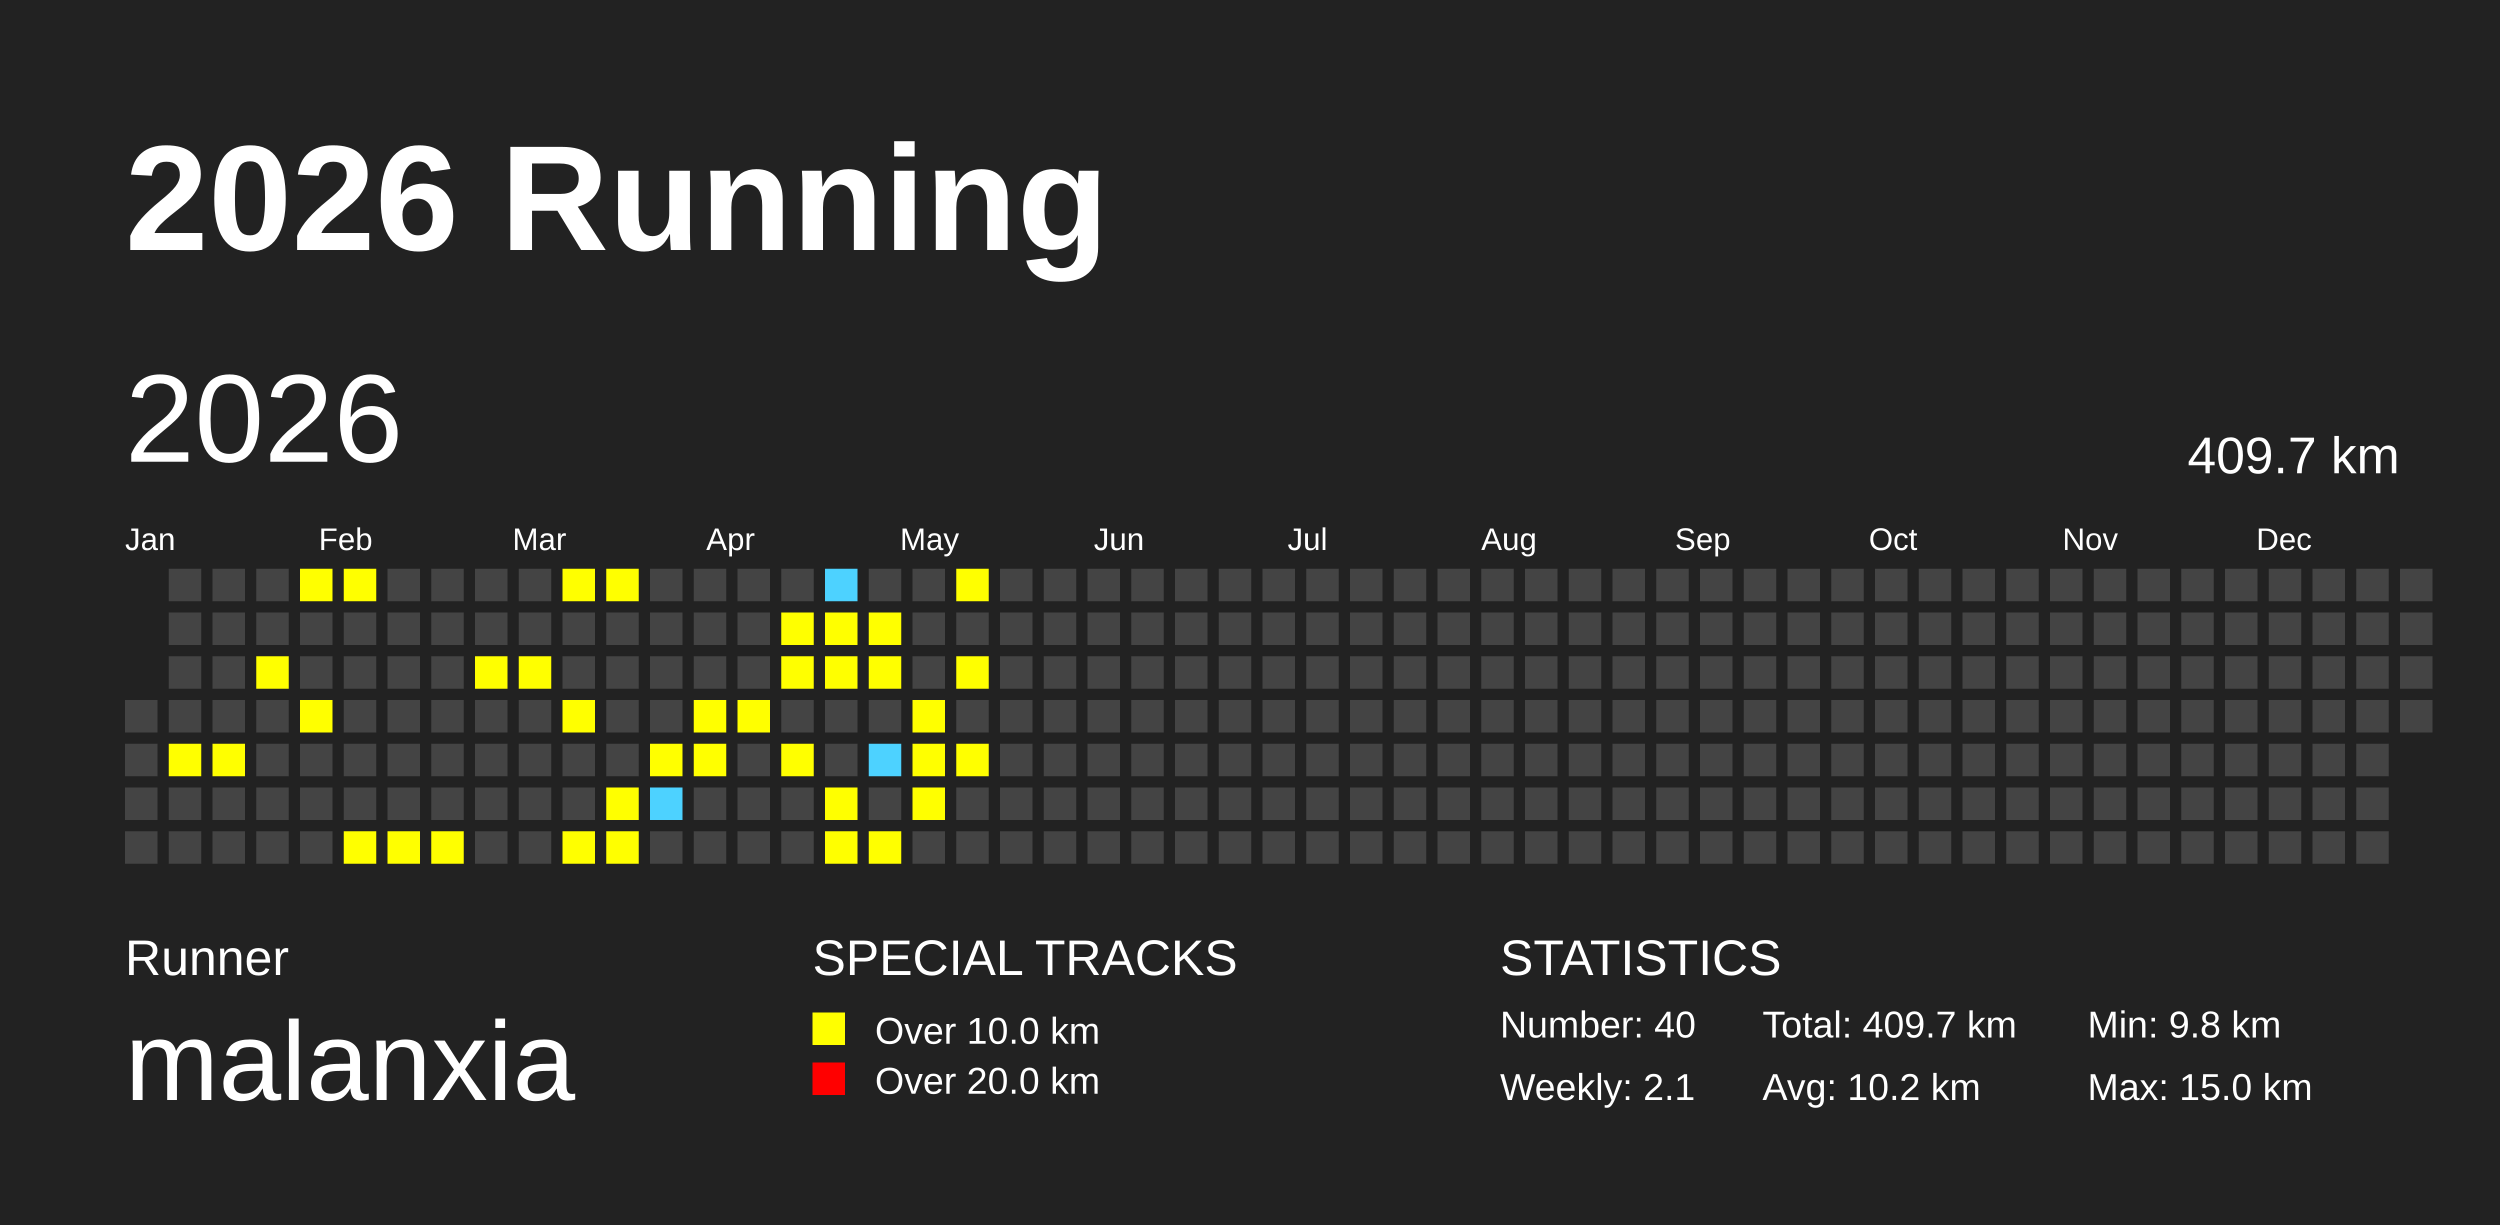
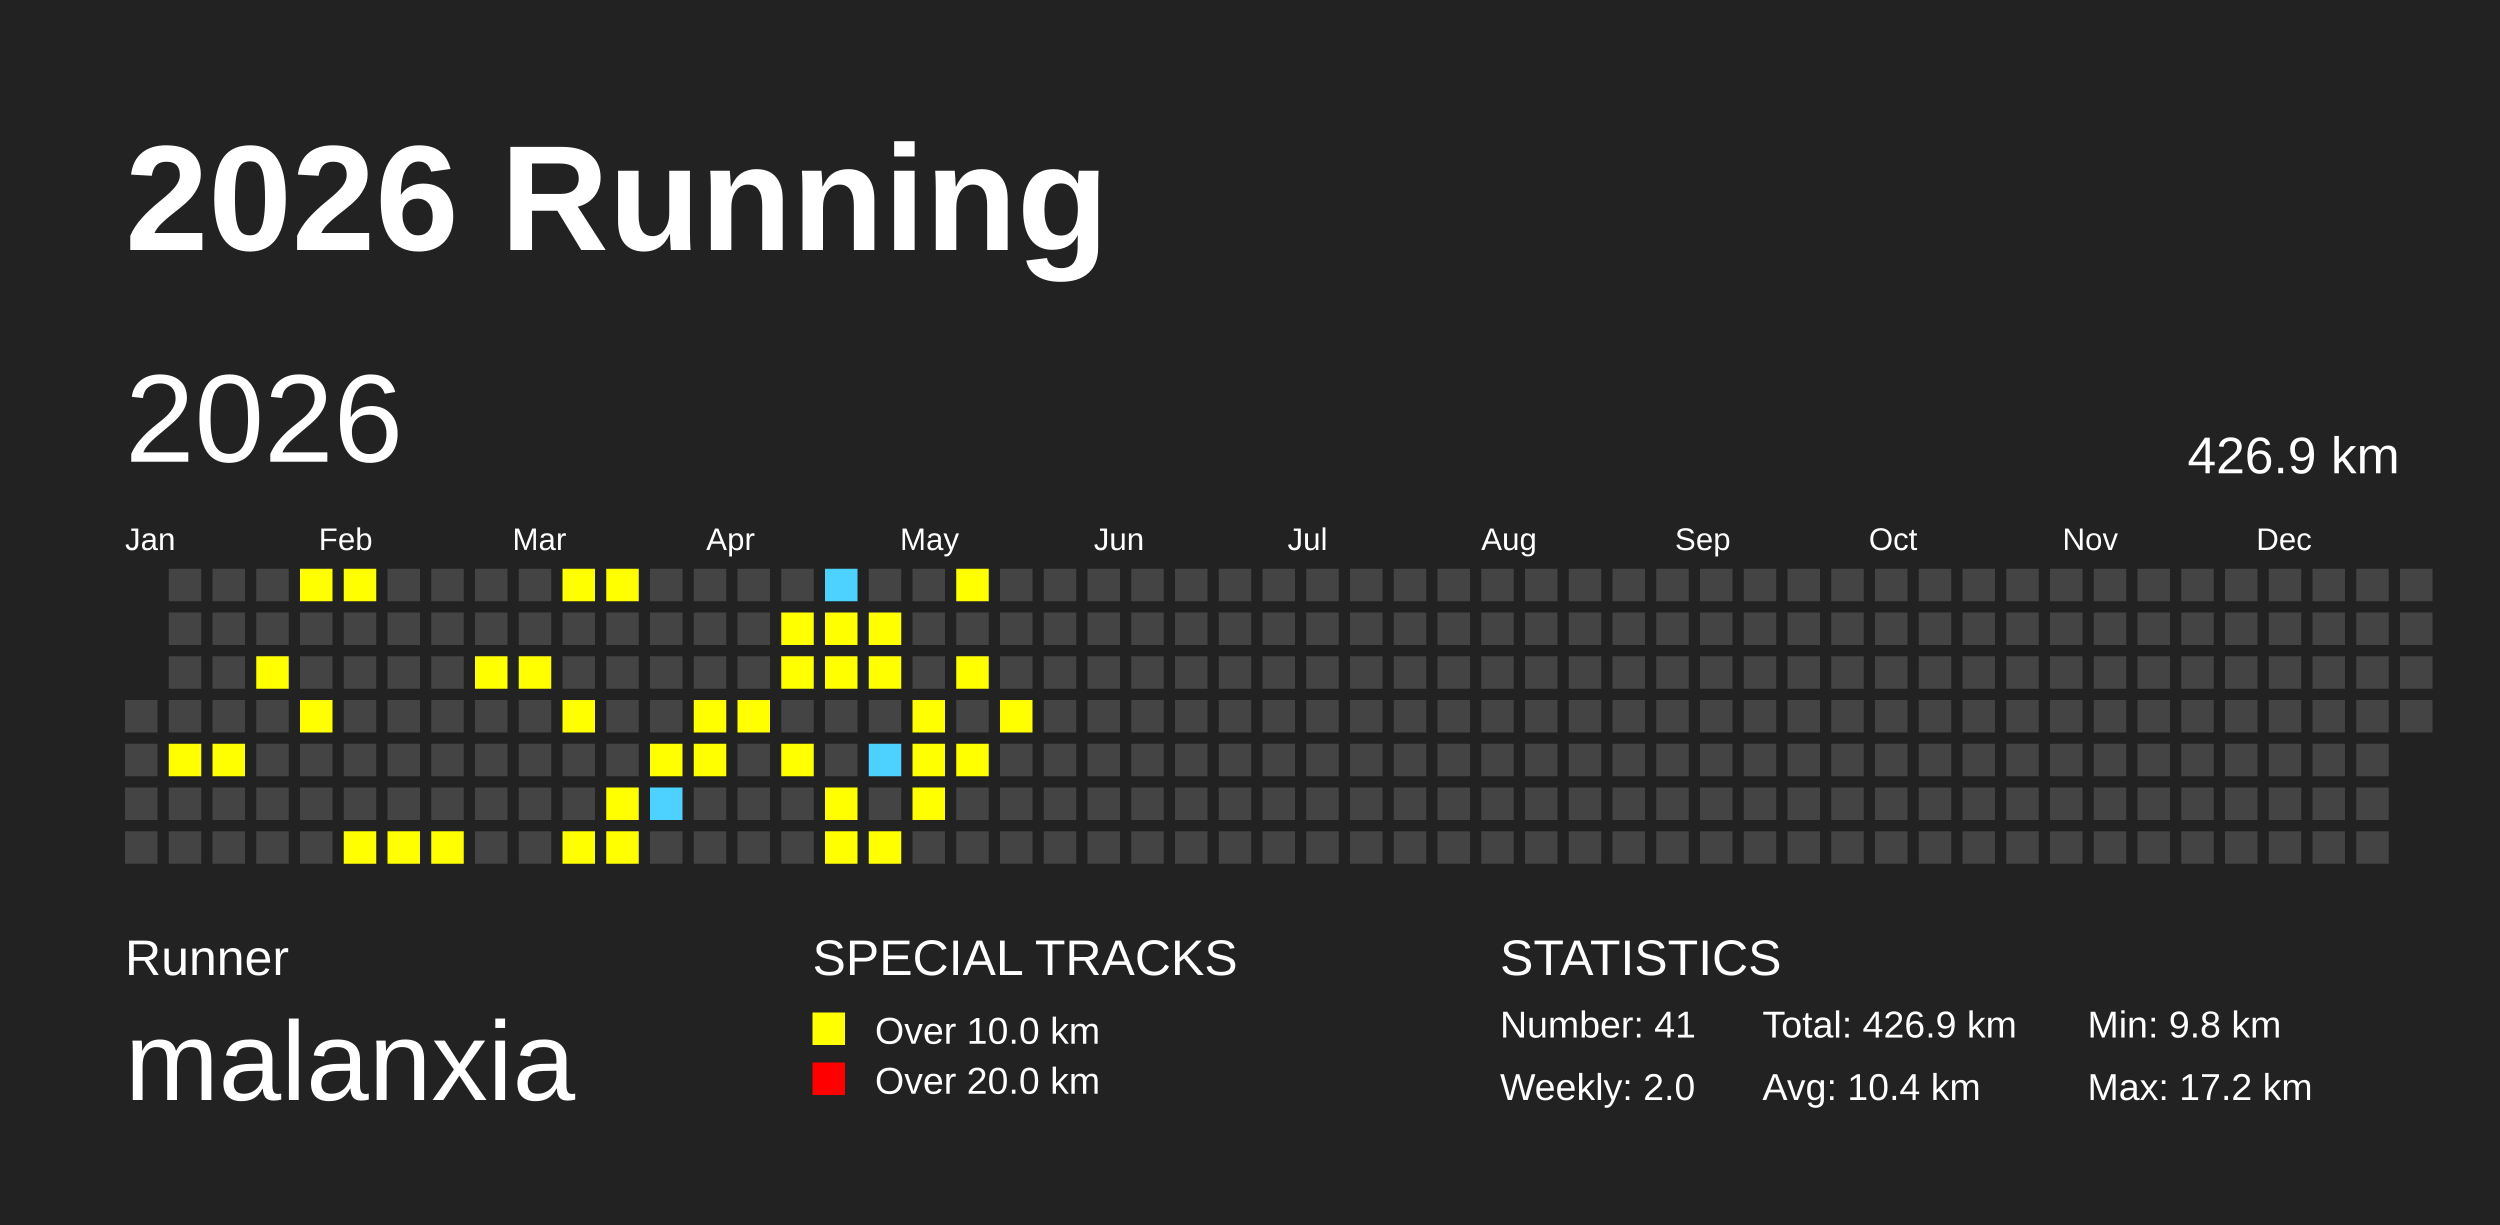
<svg xmlns="http://www.w3.org/2000/svg" baseProfile="full" height="98mm" version="1.1" viewBox="0,0,200,98" width="200mm">
  <defs />
  <rect fill="#222222" height="98" width="200" x="0" y="0" />
  <text fill="#FFFFFF" style="font-size:12px; font-family:Arial; font-weight:bold;" x="10" y="20">2026 Running</text>
  <text fill="#FFFFFF" style="font-size:4px; font-family:Arial" x="10" y="78">Runner</text>
  <text fill="#FFFFFF" style="font-size:9px; font-family:Arial" x="10" y="88">malanxia</text>
  <text fill="#FFFFFF" style="font-size:4px; font-family:Arial" x="65" y="78">SPECIAL TRACKS</text>
  <rect fill="yellow" height="2.6" width="2.6" x="65" y="81" />
  <text fill="#FFFFFF" style="font-size:3px; font-family:Arial" x="70" y="83.5">Over 10.0 km</text>
  <rect fill="red" height="2.6" width="2.6" x="65" y="85" />
  <text fill="#FFFFFF" style="font-size:3px; font-family:Arial" x="70" y="87.5">Over 20.0 km</text>
  <text fill="#FFFFFF" style="font-size:4px; font-family:Arial" x="120" y="78">STATISTICS</text>
-   <text fill="#FFFFFF" style="font-size:3px; font-family:Arial" x="120" y="83">Number: 40</text>
-   <text fill="#FFFFFF" style="font-size:3px; font-family:Arial" x="120" y="88">Weekly: 2.1</text>
-   <text fill="#FFFFFF" style="font-size:3px; font-family:Arial" x="141" y="83">Total: 409.7 km</text>
-   <text fill="#FFFFFF" style="font-size:3px; font-family:Arial" x="141" y="88">Avg: 10.2 km</text>
+   <text fill="#FFFFFF" style="font-size:3px; font-family:Arial" x="120" y="83">Number: 41</text>
+   <text fill="#FFFFFF" style="font-size:3px; font-family:Arial" x="120" y="88">Weekly: 2.0</text>
+   <text fill="#FFFFFF" style="font-size:3px; font-family:Arial" x="141" y="83">Total: 426.9 km</text>
+   <text fill="#FFFFFF" style="font-size:3px; font-family:Arial" x="141" y="88">Avg: 10.4 km</text>
  <text fill="#FFFFFF" style="font-size:3px; font-family:Arial" x="167" y="83">Min: 9.8 km</text>
-   <text fill="#FFFFFF" style="font-size:3px; font-family:Arial" x="167" y="88">Max: 15.0 km</text>
+   <text fill="#FFFFFF" style="font-size:3px; font-family:Arial" x="167" y="88">Max: 17.2 km</text>
  <text dominant-baseline="hanging" fill="#FFFFFF" style="font-size:10.0px; font-family:Arial;" x="10" y="30">2026</text>
-   <text dominant-baseline="hanging" fill="#FFFFFF" style="font-size:4.125px; font-family:Arial;" x="175" y="35">409.7 km</text>
+   <text dominant-baseline="hanging" fill="#FFFFFF" style="font-size:4.125px; font-family:Arial;" x="175" y="35">426.9 km</text>
  <text fill="#FFFFFF" style="font-size:2.5px; font-family:Arial" x="10.0" y="44">Jan</text>
  <text fill="#FFFFFF" style="font-size:2.5px; font-family:Arial" x="25.5" y="44">Feb</text>
  <text fill="#FFFFFF" style="font-size:2.5px; font-family:Arial" x="41.0" y="44">Mar</text>
  <text fill="#FFFFFF" style="font-size:2.5px; font-family:Arial" x="56.5" y="44">Apr</text>
  <text fill="#FFFFFF" style="font-size:2.5px; font-family:Arial" x="72.0" y="44">May</text>
  <text fill="#FFFFFF" style="font-size:2.5px; font-family:Arial" x="87.5" y="44">Jun</text>
  <text fill="#FFFFFF" style="font-size:2.5px; font-family:Arial" x="103.0" y="44">Jul</text>
  <text fill="#FFFFFF" style="font-size:2.5px; font-family:Arial" x="118.5" y="44">Aug</text>
  <text fill="#FFFFFF" style="font-size:2.5px; font-family:Arial" x="134.0" y="44">Sep</text>
  <text fill="#FFFFFF" style="font-size:2.5px; font-family:Arial" x="149.5" y="44">Oct</text>
  <text fill="#FFFFFF" style="font-size:2.5px; font-family:Arial" x="165.0" y="44">Nov</text>
  <text fill="#FFFFFF" style="font-size:2.5px; font-family:Arial" x="180.5" y="44">Dec</text>
  <rect fill="#444444" height="2.6" width="2.6" x="10.0" y="56.0" />
  <rect fill="#444444" height="2.6" width="2.6" x="10.0" y="59.5" />
  <rect fill="#444444" height="2.6" width="2.6" x="10.0" y="63.0" />
  <rect fill="#444444" height="2.6" width="2.6" x="10.0" y="66.5" />
  <rect fill="#444444" height="2.6" width="2.6" x="13.5" y="45.5" />
  <rect fill="#444444" height="2.6" width="2.6" x="13.5" y="49.0" />
  <rect fill="#444444" height="2.6" width="2.6" x="13.5" y="52.5" />
  <rect fill="#444444" height="2.6" width="2.6" x="13.5" y="56.0" />
  <rect fill="yellow" height="2.6" width="2.6" x="13.5" y="59.5" />
  <rect fill="#444444" height="2.6" width="2.6" x="13.5" y="63.0" />
  <rect fill="#444444" height="2.6" width="2.6" x="13.5" y="66.5" />
  <rect fill="#444444" height="2.6" width="2.6" x="17.0" y="45.5" />
  <rect fill="#444444" height="2.6" width="2.6" x="17.0" y="49.0" />
  <rect fill="#444444" height="2.6" width="2.6" x="17.0" y="52.5" />
  <rect fill="#444444" height="2.6" width="2.6" x="17.0" y="56.0" />
  <rect fill="yellow" height="2.6" width="2.6" x="17.0" y="59.5" />
  <rect fill="#444444" height="2.6" width="2.6" x="17.0" y="63.0" />
  <rect fill="#444444" height="2.6" width="2.6" x="17.0" y="66.5" />
  <rect fill="#444444" height="2.6" width="2.6" x="20.5" y="45.5" />
  <rect fill="#444444" height="2.6" width="2.6" x="20.5" y="49.0" />
  <rect fill="yellow" height="2.6" width="2.6" x="20.5" y="52.5" />
  <rect fill="#444444" height="2.6" width="2.6" x="20.5" y="56.0" />
  <rect fill="#444444" height="2.6" width="2.6" x="20.5" y="59.5" />
  <rect fill="#444444" height="2.6" width="2.6" x="20.5" y="63.0" />
  <rect fill="#444444" height="2.6" width="2.6" x="20.5" y="66.5" />
  <rect fill="yellow" height="2.6" width="2.6" x="24.0" y="45.5" />
  <rect fill="#444444" height="2.6" width="2.6" x="24.0" y="49.0" />
  <rect fill="#444444" height="2.6" width="2.6" x="24.0" y="52.5" />
  <rect fill="yellow" height="2.6" width="2.6" x="24.0" y="56.0" />
  <rect fill="#444444" height="2.6" width="2.6" x="24.0" y="59.5" />
  <rect fill="#444444" height="2.6" width="2.6" x="24.0" y="63.0" />
  <rect fill="#444444" height="2.6" width="2.6" x="24.0" y="66.5" />
  <rect fill="yellow" height="2.6" width="2.6" x="27.5" y="45.5" />
  <rect fill="#444444" height="2.6" width="2.6" x="27.5" y="49.0" />
  <rect fill="#444444" height="2.6" width="2.6" x="27.5" y="52.5" />
  <rect fill="#444444" height="2.6" width="2.6" x="27.5" y="56.0" />
  <rect fill="#444444" height="2.6" width="2.6" x="27.5" y="59.5" />
  <rect fill="#444444" height="2.6" width="2.6" x="27.5" y="63.0" />
  <rect fill="yellow" height="2.6" width="2.6" x="27.5" y="66.5" />
  <rect fill="#444444" height="2.6" width="2.6" x="31.0" y="45.5" />
  <rect fill="#444444" height="2.6" width="2.6" x="31.0" y="49.0" />
  <rect fill="#444444" height="2.6" width="2.6" x="31.0" y="52.5" />
  <rect fill="#444444" height="2.6" width="2.6" x="31.0" y="56.0" />
  <rect fill="#444444" height="2.6" width="2.6" x="31.0" y="59.5" />
  <rect fill="#444444" height="2.6" width="2.6" x="31.0" y="63.0" />
  <rect fill="yellow" height="2.6" width="2.6" x="31.0" y="66.5" />
  <rect fill="#444444" height="2.6" width="2.6" x="34.5" y="45.5" />
  <rect fill="#444444" height="2.6" width="2.6" x="34.5" y="49.0" />
  <rect fill="#444444" height="2.6" width="2.6" x="34.5" y="52.5" />
  <rect fill="#444444" height="2.6" width="2.6" x="34.5" y="56.0" />
  <rect fill="#444444" height="2.6" width="2.6" x="34.5" y="59.5" />
  <rect fill="#444444" height="2.6" width="2.6" x="34.5" y="63.0" />
  <rect fill="yellow" height="2.6" width="2.6" x="34.5" y="66.5" />
  <rect fill="#444444" height="2.6" width="2.6" x="38.0" y="45.5" />
  <rect fill="#444444" height="2.6" width="2.6" x="38.0" y="49.0" />
  <rect fill="yellow" height="2.6" width="2.6" x="38.0" y="52.5" />
  <rect fill="#444444" height="2.6" width="2.6" x="38.0" y="56.0" />
  <rect fill="#444444" height="2.6" width="2.6" x="38.0" y="59.5" />
  <rect fill="#444444" height="2.6" width="2.6" x="38.0" y="63.0" />
  <rect fill="#444444" height="2.6" width="2.6" x="38.0" y="66.5" />
  <rect fill="#444444" height="2.6" width="2.6" x="41.5" y="45.5" />
  <rect fill="#444444" height="2.6" width="2.6" x="41.5" y="49.0" />
  <rect fill="yellow" height="2.6" width="2.6" x="41.5" y="52.5" />
  <rect fill="#444444" height="2.6" width="2.6" x="41.5" y="56.0" />
  <rect fill="#444444" height="2.6" width="2.6" x="41.5" y="59.5" />
  <rect fill="#444444" height="2.6" width="2.6" x="41.5" y="63.0" />
  <rect fill="#444444" height="2.6" width="2.6" x="41.5" y="66.5" />
  <rect fill="yellow" height="2.6" width="2.6" x="45.0" y="45.5" />
  <rect fill="#444444" height="2.6" width="2.6" x="45.0" y="49.0" />
  <rect fill="#444444" height="2.6" width="2.6" x="45.0" y="52.5" />
  <rect fill="yellow" height="2.6" width="2.6" x="45.0" y="56.0" />
  <rect fill="#444444" height="2.6" width="2.6" x="45.0" y="59.5" />
  <rect fill="#444444" height="2.6" width="2.6" x="45.0" y="63.0" />
  <rect fill="yellow" height="2.6" width="2.6" x="45.0" y="66.5" />
  <rect fill="yellow" height="2.6" width="2.6" x="48.5" y="45.5" />
  <rect fill="#444444" height="2.6" width="2.6" x="48.5" y="49.0" />
  <rect fill="#444444" height="2.6" width="2.6" x="48.5" y="52.5" />
  <rect fill="#444444" height="2.6" width="2.6" x="48.5" y="56.0" />
  <rect fill="#444444" height="2.6" width="2.6" x="48.5" y="59.5" />
  <rect fill="yellow" height="2.6" width="2.6" x="48.5" y="63.0" />
  <rect fill="yellow" height="2.6" width="2.6" x="48.5" y="66.5" />
  <rect fill="#444444" height="2.6" width="2.6" x="52.0" y="45.5" />
  <rect fill="#444444" height="2.6" width="2.6" x="52.0" y="49.0" />
  <rect fill="#444444" height="2.6" width="2.6" x="52.0" y="52.5" />
  <rect fill="#444444" height="2.6" width="2.6" x="52.0" y="56.0" />
  <rect fill="yellow" height="2.6" width="2.6" x="52.0" y="59.5" />
  <rect fill="#4DD2FF" height="2.6" width="2.6" x="52.0" y="63.0" />
  <rect fill="#444444" height="2.6" width="2.6" x="52.0" y="66.5" />
  <rect fill="#444444" height="2.6" width="2.6" x="55.5" y="45.5" />
  <rect fill="#444444" height="2.6" width="2.6" x="55.5" y="49.0" />
  <rect fill="#444444" height="2.6" width="2.6" x="55.5" y="52.5" />
  <rect fill="yellow" height="2.6" width="2.6" x="55.5" y="56.0" />
  <rect fill="yellow" height="2.6" width="2.6" x="55.5" y="59.5" />
  <rect fill="#444444" height="2.6" width="2.6" x="55.5" y="63.0" />
  <rect fill="#444444" height="2.6" width="2.6" x="55.5" y="66.5" />
  <rect fill="#444444" height="2.6" width="2.6" x="59.0" y="45.5" />
  <rect fill="#444444" height="2.6" width="2.6" x="59.0" y="49.0" />
  <rect fill="#444444" height="2.6" width="2.6" x="59.0" y="52.5" />
  <rect fill="yellow" height="2.6" width="2.6" x="59.0" y="56.0" />
  <rect fill="#444444" height="2.6" width="2.6" x="59.0" y="59.5" />
  <rect fill="#444444" height="2.6" width="2.6" x="59.0" y="63.0" />
  <rect fill="#444444" height="2.6" width="2.6" x="59.0" y="66.5" />
  <rect fill="#444444" height="2.6" width="2.6" x="62.5" y="45.5" />
  <rect fill="yellow" height="2.6" width="2.6" x="62.5" y="49.0" />
  <rect fill="yellow" height="2.6" width="2.6" x="62.5" y="52.5" />
  <rect fill="#444444" height="2.6" width="2.6" x="62.5" y="56.0" />
  <rect fill="yellow" height="2.6" width="2.6" x="62.5" y="59.5" />
  <rect fill="#444444" height="2.6" width="2.6" x="62.5" y="63.0" />
  <rect fill="#444444" height="2.6" width="2.6" x="62.5" y="66.5" />
  <rect fill="#4DD2FF" height="2.6" width="2.6" x="66.0" y="45.5" />
  <rect fill="yellow" height="2.6" width="2.6" x="66.0" y="49.0" />
  <rect fill="yellow" height="2.6" width="2.6" x="66.0" y="52.5" />
  <rect fill="#444444" height="2.6" width="2.6" x="66.0" y="56.0" />
  <rect fill="#444444" height="2.6" width="2.6" x="66.0" y="59.5" />
  <rect fill="yellow" height="2.6" width="2.6" x="66.0" y="63.0" />
  <rect fill="yellow" height="2.6" width="2.6" x="66.0" y="66.5" />
  <rect fill="#444444" height="2.6" width="2.6" x="69.5" y="45.5" />
  <rect fill="yellow" height="2.6" width="2.6" x="69.5" y="49.0" />
  <rect fill="yellow" height="2.6" width="2.6" x="69.5" y="52.5" />
  <rect fill="#444444" height="2.6" width="2.6" x="69.5" y="56.0" />
  <rect fill="#4DD2FF" height="2.6" width="2.6" x="69.5" y="59.5" />
  <rect fill="#444444" height="2.6" width="2.6" x="69.5" y="63.0" />
  <rect fill="yellow" height="2.6" width="2.6" x="69.5" y="66.5" />
  <rect fill="#444444" height="2.6" width="2.6" x="73.0" y="45.5" />
  <rect fill="#444444" height="2.6" width="2.6" x="73.0" y="49.0" />
  <rect fill="#444444" height="2.6" width="2.6" x="73.0" y="52.5" />
  <rect fill="yellow" height="2.6" width="2.6" x="73.0" y="56.0" />
  <rect fill="yellow" height="2.6" width="2.6" x="73.0" y="59.5" />
  <rect fill="yellow" height="2.6" width="2.6" x="73.0" y="63.0" />
  <rect fill="#444444" height="2.6" width="2.6" x="73.0" y="66.5" />
  <rect fill="yellow" height="2.6" width="2.6" x="76.5" y="45.5" />
  <rect fill="#444444" height="2.6" width="2.6" x="76.5" y="49.0" />
  <rect fill="yellow" height="2.6" width="2.6" x="76.5" y="52.5" />
  <rect fill="#444444" height="2.6" width="2.6" x="76.5" y="56.0" />
  <rect fill="yellow" height="2.6" width="2.6" x="76.5" y="59.5" />
  <rect fill="#444444" height="2.6" width="2.6" x="76.5" y="63.0" />
  <rect fill="#444444" height="2.6" width="2.6" x="76.5" y="66.5" />
  <rect fill="#444444" height="2.6" width="2.6" x="80.0" y="45.5" />
  <rect fill="#444444" height="2.6" width="2.6" x="80.0" y="49.0" />
  <rect fill="#444444" height="2.6" width="2.6" x="80.0" y="52.5" />
-   <rect fill="#444444" height="2.6" width="2.6" x="80.0" y="56.0" />
+   <rect fill="yellow" height="2.6" width="2.6" x="80.0" y="56.0" />
  <rect fill="#444444" height="2.6" width="2.6" x="80.0" y="59.5" />
  <rect fill="#444444" height="2.6" width="2.6" x="80.0" y="63.0" />
  <rect fill="#444444" height="2.6" width="2.6" x="80.0" y="66.5" />
  <rect fill="#444444" height="2.6" width="2.6" x="83.5" y="45.5" />
  <rect fill="#444444" height="2.6" width="2.6" x="83.5" y="49.0" />
  <rect fill="#444444" height="2.6" width="2.6" x="83.5" y="52.5" />
  <rect fill="#444444" height="2.6" width="2.6" x="83.5" y="56.0" />
  <rect fill="#444444" height="2.6" width="2.6" x="83.5" y="59.5" />
  <rect fill="#444444" height="2.6" width="2.6" x="83.5" y="63.0" />
  <rect fill="#444444" height="2.6" width="2.6" x="83.5" y="66.5" />
  <rect fill="#444444" height="2.6" width="2.6" x="87.0" y="45.5" />
  <rect fill="#444444" height="2.6" width="2.6" x="87.0" y="49.0" />
  <rect fill="#444444" height="2.6" width="2.6" x="87.0" y="52.5" />
  <rect fill="#444444" height="2.6" width="2.6" x="87.0" y="56.0" />
  <rect fill="#444444" height="2.6" width="2.6" x="87.0" y="59.5" />
  <rect fill="#444444" height="2.6" width="2.6" x="87.0" y="63.0" />
  <rect fill="#444444" height="2.6" width="2.6" x="87.0" y="66.5" />
  <rect fill="#444444" height="2.6" width="2.6" x="90.5" y="45.5" />
  <rect fill="#444444" height="2.6" width="2.6" x="90.5" y="49.0" />
  <rect fill="#444444" height="2.6" width="2.6" x="90.5" y="52.5" />
  <rect fill="#444444" height="2.6" width="2.6" x="90.5" y="56.0" />
  <rect fill="#444444" height="2.6" width="2.6" x="90.5" y="59.5" />
  <rect fill="#444444" height="2.6" width="2.6" x="90.5" y="63.0" />
  <rect fill="#444444" height="2.6" width="2.6" x="90.5" y="66.5" />
  <rect fill="#444444" height="2.6" width="2.6" x="94.0" y="45.5" />
  <rect fill="#444444" height="2.6" width="2.6" x="94.0" y="49.0" />
  <rect fill="#444444" height="2.6" width="2.6" x="94.0" y="52.5" />
  <rect fill="#444444" height="2.6" width="2.6" x="94.0" y="56.0" />
  <rect fill="#444444" height="2.6" width="2.6" x="94.0" y="59.5" />
  <rect fill="#444444" height="2.6" width="2.6" x="94.0" y="63.0" />
  <rect fill="#444444" height="2.6" width="2.6" x="94.0" y="66.5" />
  <rect fill="#444444" height="2.6" width="2.6" x="97.5" y="45.5" />
  <rect fill="#444444" height="2.6" width="2.6" x="97.5" y="49.0" />
  <rect fill="#444444" height="2.6" width="2.6" x="97.5" y="52.5" />
  <rect fill="#444444" height="2.6" width="2.6" x="97.5" y="56.0" />
  <rect fill="#444444" height="2.6" width="2.6" x="97.5" y="59.5" />
  <rect fill="#444444" height="2.6" width="2.6" x="97.5" y="63.0" />
  <rect fill="#444444" height="2.6" width="2.6" x="97.5" y="66.5" />
  <rect fill="#444444" height="2.6" width="2.6" x="101.0" y="45.5" />
  <rect fill="#444444" height="2.6" width="2.6" x="101.0" y="49.0" />
  <rect fill="#444444" height="2.6" width="2.6" x="101.0" y="52.5" />
  <rect fill="#444444" height="2.6" width="2.6" x="101.0" y="56.0" />
  <rect fill="#444444" height="2.6" width="2.6" x="101.0" y="59.5" />
  <rect fill="#444444" height="2.6" width="2.6" x="101.0" y="63.0" />
  <rect fill="#444444" height="2.6" width="2.6" x="101.0" y="66.5" />
  <rect fill="#444444" height="2.6" width="2.6" x="104.5" y="45.5" />
  <rect fill="#444444" height="2.6" width="2.6" x="104.5" y="49.0" />
  <rect fill="#444444" height="2.6" width="2.6" x="104.5" y="52.5" />
  <rect fill="#444444" height="2.6" width="2.6" x="104.5" y="56.0" />
  <rect fill="#444444" height="2.6" width="2.6" x="104.5" y="59.5" />
  <rect fill="#444444" height="2.6" width="2.6" x="104.5" y="63.0" />
  <rect fill="#444444" height="2.6" width="2.6" x="104.5" y="66.5" />
  <rect fill="#444444" height="2.6" width="2.6" x="108.0" y="45.5" />
  <rect fill="#444444" height="2.6" width="2.6" x="108.0" y="49.0" />
  <rect fill="#444444" height="2.6" width="2.6" x="108.0" y="52.5" />
  <rect fill="#444444" height="2.6" width="2.6" x="108.0" y="56.0" />
  <rect fill="#444444" height="2.6" width="2.6" x="108.0" y="59.5" />
  <rect fill="#444444" height="2.6" width="2.6" x="108.0" y="63.0" />
  <rect fill="#444444" height="2.6" width="2.6" x="108.0" y="66.5" />
  <rect fill="#444444" height="2.6" width="2.6" x="111.5" y="45.5" />
  <rect fill="#444444" height="2.6" width="2.6" x="111.5" y="49.0" />
  <rect fill="#444444" height="2.6" width="2.6" x="111.5" y="52.5" />
  <rect fill="#444444" height="2.6" width="2.6" x="111.5" y="56.0" />
  <rect fill="#444444" height="2.6" width="2.6" x="111.5" y="59.5" />
  <rect fill="#444444" height="2.6" width="2.6" x="111.5" y="63.0" />
  <rect fill="#444444" height="2.6" width="2.6" x="111.5" y="66.5" />
  <rect fill="#444444" height="2.6" width="2.6" x="115.0" y="45.5" />
  <rect fill="#444444" height="2.6" width="2.6" x="115.0" y="49.0" />
  <rect fill="#444444" height="2.6" width="2.6" x="115.0" y="52.5" />
  <rect fill="#444444" height="2.6" width="2.6" x="115.0" y="56.0" />
  <rect fill="#444444" height="2.6" width="2.6" x="115.0" y="59.5" />
  <rect fill="#444444" height="2.6" width="2.6" x="115.0" y="63.0" />
  <rect fill="#444444" height="2.6" width="2.6" x="115.0" y="66.5" />
  <rect fill="#444444" height="2.6" width="2.6" x="118.5" y="45.5" />
  <rect fill="#444444" height="2.6" width="2.6" x="118.5" y="49.0" />
  <rect fill="#444444" height="2.6" width="2.6" x="118.5" y="52.5" />
  <rect fill="#444444" height="2.6" width="2.6" x="118.5" y="56.0" />
  <rect fill="#444444" height="2.6" width="2.6" x="118.5" y="59.5" />
  <rect fill="#444444" height="2.6" width="2.6" x="118.5" y="63.0" />
  <rect fill="#444444" height="2.6" width="2.6" x="118.5" y="66.5" />
  <rect fill="#444444" height="2.6" width="2.6" x="122.0" y="45.5" />
  <rect fill="#444444" height="2.6" width="2.6" x="122.0" y="49.0" />
  <rect fill="#444444" height="2.6" width="2.6" x="122.0" y="52.5" />
  <rect fill="#444444" height="2.6" width="2.6" x="122.0" y="56.0" />
  <rect fill="#444444" height="2.6" width="2.6" x="122.0" y="59.5" />
  <rect fill="#444444" height="2.6" width="2.6" x="122.0" y="63.0" />
  <rect fill="#444444" height="2.6" width="2.6" x="122.0" y="66.5" />
  <rect fill="#444444" height="2.6" width="2.6" x="125.5" y="45.5" />
  <rect fill="#444444" height="2.6" width="2.6" x="125.5" y="49.0" />
  <rect fill="#444444" height="2.6" width="2.6" x="125.5" y="52.5" />
  <rect fill="#444444" height="2.6" width="2.6" x="125.5" y="56.0" />
  <rect fill="#444444" height="2.6" width="2.6" x="125.5" y="59.5" />
  <rect fill="#444444" height="2.6" width="2.6" x="125.5" y="63.0" />
  <rect fill="#444444" height="2.6" width="2.6" x="125.5" y="66.5" />
  <rect fill="#444444" height="2.6" width="2.6" x="129.0" y="45.5" />
  <rect fill="#444444" height="2.6" width="2.6" x="129.0" y="49.0" />
  <rect fill="#444444" height="2.6" width="2.6" x="129.0" y="52.5" />
  <rect fill="#444444" height="2.6" width="2.6" x="129.0" y="56.0" />
  <rect fill="#444444" height="2.6" width="2.6" x="129.0" y="59.5" />
  <rect fill="#444444" height="2.6" width="2.6" x="129.0" y="63.0" />
  <rect fill="#444444" height="2.6" width="2.6" x="129.0" y="66.5" />
  <rect fill="#444444" height="2.6" width="2.6" x="132.5" y="45.5" />
  <rect fill="#444444" height="2.6" width="2.6" x="132.5" y="49.0" />
  <rect fill="#444444" height="2.6" width="2.6" x="132.5" y="52.5" />
  <rect fill="#444444" height="2.6" width="2.6" x="132.5" y="56.0" />
  <rect fill="#444444" height="2.6" width="2.6" x="132.5" y="59.5" />
  <rect fill="#444444" height="2.6" width="2.6" x="132.5" y="63.0" />
  <rect fill="#444444" height="2.6" width="2.6" x="132.5" y="66.5" />
  <rect fill="#444444" height="2.6" width="2.6" x="136.0" y="45.5" />
  <rect fill="#444444" height="2.6" width="2.6" x="136.0" y="49.0" />
  <rect fill="#444444" height="2.6" width="2.6" x="136.0" y="52.5" />
  <rect fill="#444444" height="2.6" width="2.6" x="136.0" y="56.0" />
  <rect fill="#444444" height="2.6" width="2.6" x="136.0" y="59.5" />
  <rect fill="#444444" height="2.6" width="2.6" x="136.0" y="63.0" />
  <rect fill="#444444" height="2.6" width="2.6" x="136.0" y="66.5" />
  <rect fill="#444444" height="2.6" width="2.6" x="139.5" y="45.5" />
  <rect fill="#444444" height="2.6" width="2.6" x="139.5" y="49.0" />
  <rect fill="#444444" height="2.6" width="2.6" x="139.5" y="52.5" />
  <rect fill="#444444" height="2.6" width="2.6" x="139.5" y="56.0" />
  <rect fill="#444444" height="2.6" width="2.6" x="139.5" y="59.5" />
  <rect fill="#444444" height="2.6" width="2.6" x="139.5" y="63.0" />
  <rect fill="#444444" height="2.6" width="2.6" x="139.5" y="66.5" />
  <rect fill="#444444" height="2.6" width="2.6" x="143.0" y="45.5" />
  <rect fill="#444444" height="2.6" width="2.6" x="143.0" y="49.0" />
  <rect fill="#444444" height="2.6" width="2.6" x="143.0" y="52.5" />
  <rect fill="#444444" height="2.6" width="2.6" x="143.0" y="56.0" />
  <rect fill="#444444" height="2.6" width="2.6" x="143.0" y="59.5" />
  <rect fill="#444444" height="2.6" width="2.6" x="143.0" y="63.0" />
  <rect fill="#444444" height="2.6" width="2.6" x="143.0" y="66.5" />
  <rect fill="#444444" height="2.6" width="2.6" x="146.5" y="45.5" />
  <rect fill="#444444" height="2.6" width="2.6" x="146.5" y="49.0" />
  <rect fill="#444444" height="2.6" width="2.6" x="146.5" y="52.5" />
  <rect fill="#444444" height="2.6" width="2.6" x="146.5" y="56.0" />
  <rect fill="#444444" height="2.6" width="2.6" x="146.5" y="59.5" />
  <rect fill="#444444" height="2.6" width="2.6" x="146.5" y="63.0" />
  <rect fill="#444444" height="2.6" width="2.6" x="146.5" y="66.5" />
  <rect fill="#444444" height="2.6" width="2.6" x="150.0" y="45.5" />
  <rect fill="#444444" height="2.6" width="2.6" x="150.0" y="49.0" />
  <rect fill="#444444" height="2.6" width="2.6" x="150.0" y="52.5" />
  <rect fill="#444444" height="2.6" width="2.6" x="150.0" y="56.0" />
  <rect fill="#444444" height="2.6" width="2.6" x="150.0" y="59.5" />
  <rect fill="#444444" height="2.6" width="2.6" x="150.0" y="63.0" />
  <rect fill="#444444" height="2.6" width="2.6" x="150.0" y="66.5" />
  <rect fill="#444444" height="2.6" width="2.6" x="153.5" y="45.5" />
  <rect fill="#444444" height="2.6" width="2.6" x="153.5" y="49.0" />
  <rect fill="#444444" height="2.6" width="2.6" x="153.5" y="52.5" />
  <rect fill="#444444" height="2.6" width="2.6" x="153.5" y="56.0" />
  <rect fill="#444444" height="2.6" width="2.6" x="153.5" y="59.5" />
  <rect fill="#444444" height="2.6" width="2.6" x="153.5" y="63.0" />
  <rect fill="#444444" height="2.6" width="2.6" x="153.5" y="66.5" />
  <rect fill="#444444" height="2.6" width="2.6" x="157.0" y="45.5" />
  <rect fill="#444444" height="2.6" width="2.6" x="157.0" y="49.0" />
  <rect fill="#444444" height="2.6" width="2.6" x="157.0" y="52.5" />
  <rect fill="#444444" height="2.6" width="2.6" x="157.0" y="56.0" />
  <rect fill="#444444" height="2.6" width="2.6" x="157.0" y="59.5" />
  <rect fill="#444444" height="2.6" width="2.6" x="157.0" y="63.0" />
  <rect fill="#444444" height="2.6" width="2.6" x="157.0" y="66.5" />
  <rect fill="#444444" height="2.6" width="2.6" x="160.5" y="45.5" />
  <rect fill="#444444" height="2.6" width="2.6" x="160.5" y="49.0" />
  <rect fill="#444444" height="2.6" width="2.6" x="160.5" y="52.5" />
  <rect fill="#444444" height="2.6" width="2.6" x="160.5" y="56.0" />
  <rect fill="#444444" height="2.6" width="2.6" x="160.5" y="59.5" />
  <rect fill="#444444" height="2.6" width="2.6" x="160.5" y="63.0" />
  <rect fill="#444444" height="2.6" width="2.6" x="160.5" y="66.5" />
  <rect fill="#444444" height="2.6" width="2.6" x="164.0" y="45.5" />
  <rect fill="#444444" height="2.6" width="2.6" x="164.0" y="49.0" />
  <rect fill="#444444" height="2.6" width="2.6" x="164.0" y="52.5" />
  <rect fill="#444444" height="2.6" width="2.6" x="164.0" y="56.0" />
  <rect fill="#444444" height="2.6" width="2.6" x="164.0" y="59.5" />
  <rect fill="#444444" height="2.6" width="2.6" x="164.0" y="63.0" />
  <rect fill="#444444" height="2.6" width="2.6" x="164.0" y="66.5" />
  <rect fill="#444444" height="2.6" width="2.6" x="167.5" y="45.5" />
  <rect fill="#444444" height="2.6" width="2.6" x="167.5" y="49.0" />
  <rect fill="#444444" height="2.6" width="2.6" x="167.5" y="52.5" />
  <rect fill="#444444" height="2.6" width="2.6" x="167.5" y="56.0" />
  <rect fill="#444444" height="2.6" width="2.6" x="167.5" y="59.5" />
  <rect fill="#444444" height="2.6" width="2.6" x="167.5" y="63.0" />
  <rect fill="#444444" height="2.6" width="2.6" x="167.5" y="66.5" />
  <rect fill="#444444" height="2.6" width="2.6" x="171.0" y="45.5" />
  <rect fill="#444444" height="2.6" width="2.6" x="171.0" y="49.0" />
  <rect fill="#444444" height="2.6" width="2.6" x="171.0" y="52.5" />
  <rect fill="#444444" height="2.6" width="2.6" x="171.0" y="56.0" />
  <rect fill="#444444" height="2.6" width="2.6" x="171.0" y="59.5" />
  <rect fill="#444444" height="2.6" width="2.6" x="171.0" y="63.0" />
  <rect fill="#444444" height="2.6" width="2.6" x="171.0" y="66.5" />
  <rect fill="#444444" height="2.6" width="2.6" x="174.5" y="45.5" />
  <rect fill="#444444" height="2.6" width="2.6" x="174.5" y="49.0" />
  <rect fill="#444444" height="2.6" width="2.6" x="174.5" y="52.5" />
  <rect fill="#444444" height="2.6" width="2.6" x="174.5" y="56.0" />
  <rect fill="#444444" height="2.6" width="2.6" x="174.5" y="59.5" />
  <rect fill="#444444" height="2.6" width="2.6" x="174.5" y="63.0" />
  <rect fill="#444444" height="2.6" width="2.6" x="174.5" y="66.5" />
  <rect fill="#444444" height="2.6" width="2.6" x="178.0" y="45.5" />
  <rect fill="#444444" height="2.6" width="2.6" x="178.0" y="49.0" />
  <rect fill="#444444" height="2.6" width="2.6" x="178.0" y="52.5" />
  <rect fill="#444444" height="2.6" width="2.6" x="178.0" y="56.0" />
  <rect fill="#444444" height="2.6" width="2.6" x="178.0" y="59.5" />
  <rect fill="#444444" height="2.6" width="2.6" x="178.0" y="63.0" />
  <rect fill="#444444" height="2.6" width="2.6" x="178.0" y="66.5" />
  <rect fill="#444444" height="2.6" width="2.6" x="181.5" y="45.5" />
  <rect fill="#444444" height="2.6" width="2.6" x="181.5" y="49.0" />
  <rect fill="#444444" height="2.6" width="2.6" x="181.5" y="52.5" />
  <rect fill="#444444" height="2.6" width="2.6" x="181.5" y="56.0" />
  <rect fill="#444444" height="2.6" width="2.6" x="181.5" y="59.5" />
  <rect fill="#444444" height="2.6" width="2.6" x="181.5" y="63.0" />
  <rect fill="#444444" height="2.6" width="2.6" x="181.5" y="66.5" />
  <rect fill="#444444" height="2.6" width="2.6" x="185.0" y="45.5" />
  <rect fill="#444444" height="2.6" width="2.6" x="185.0" y="49.0" />
  <rect fill="#444444" height="2.6" width="2.6" x="185.0" y="52.5" />
  <rect fill="#444444" height="2.6" width="2.6" x="185.0" y="56.0" />
  <rect fill="#444444" height="2.6" width="2.6" x="185.0" y="59.5" />
  <rect fill="#444444" height="2.6" width="2.6" x="185.0" y="63.0" />
  <rect fill="#444444" height="2.6" width="2.6" x="185.0" y="66.5" />
  <rect fill="#444444" height="2.6" width="2.6" x="188.5" y="45.5" />
  <rect fill="#444444" height="2.6" width="2.6" x="188.5" y="49.0" />
  <rect fill="#444444" height="2.6" width="2.6" x="188.5" y="52.5" />
  <rect fill="#444444" height="2.6" width="2.6" x="188.5" y="56.0" />
  <rect fill="#444444" height="2.6" width="2.6" x="188.5" y="59.5" />
  <rect fill="#444444" height="2.6" width="2.6" x="188.5" y="63.0" />
  <rect fill="#444444" height="2.6" width="2.6" x="188.5" y="66.5" />
  <rect fill="#444444" height="2.6" width="2.6" x="192.0" y="45.5" />
  <rect fill="#444444" height="2.6" width="2.6" x="192.0" y="49.0" />
  <rect fill="#444444" height="2.6" width="2.6" x="192.0" y="52.5" />
  <rect fill="#444444" height="2.6" width="2.6" x="192.0" y="56.0" />
</svg>
